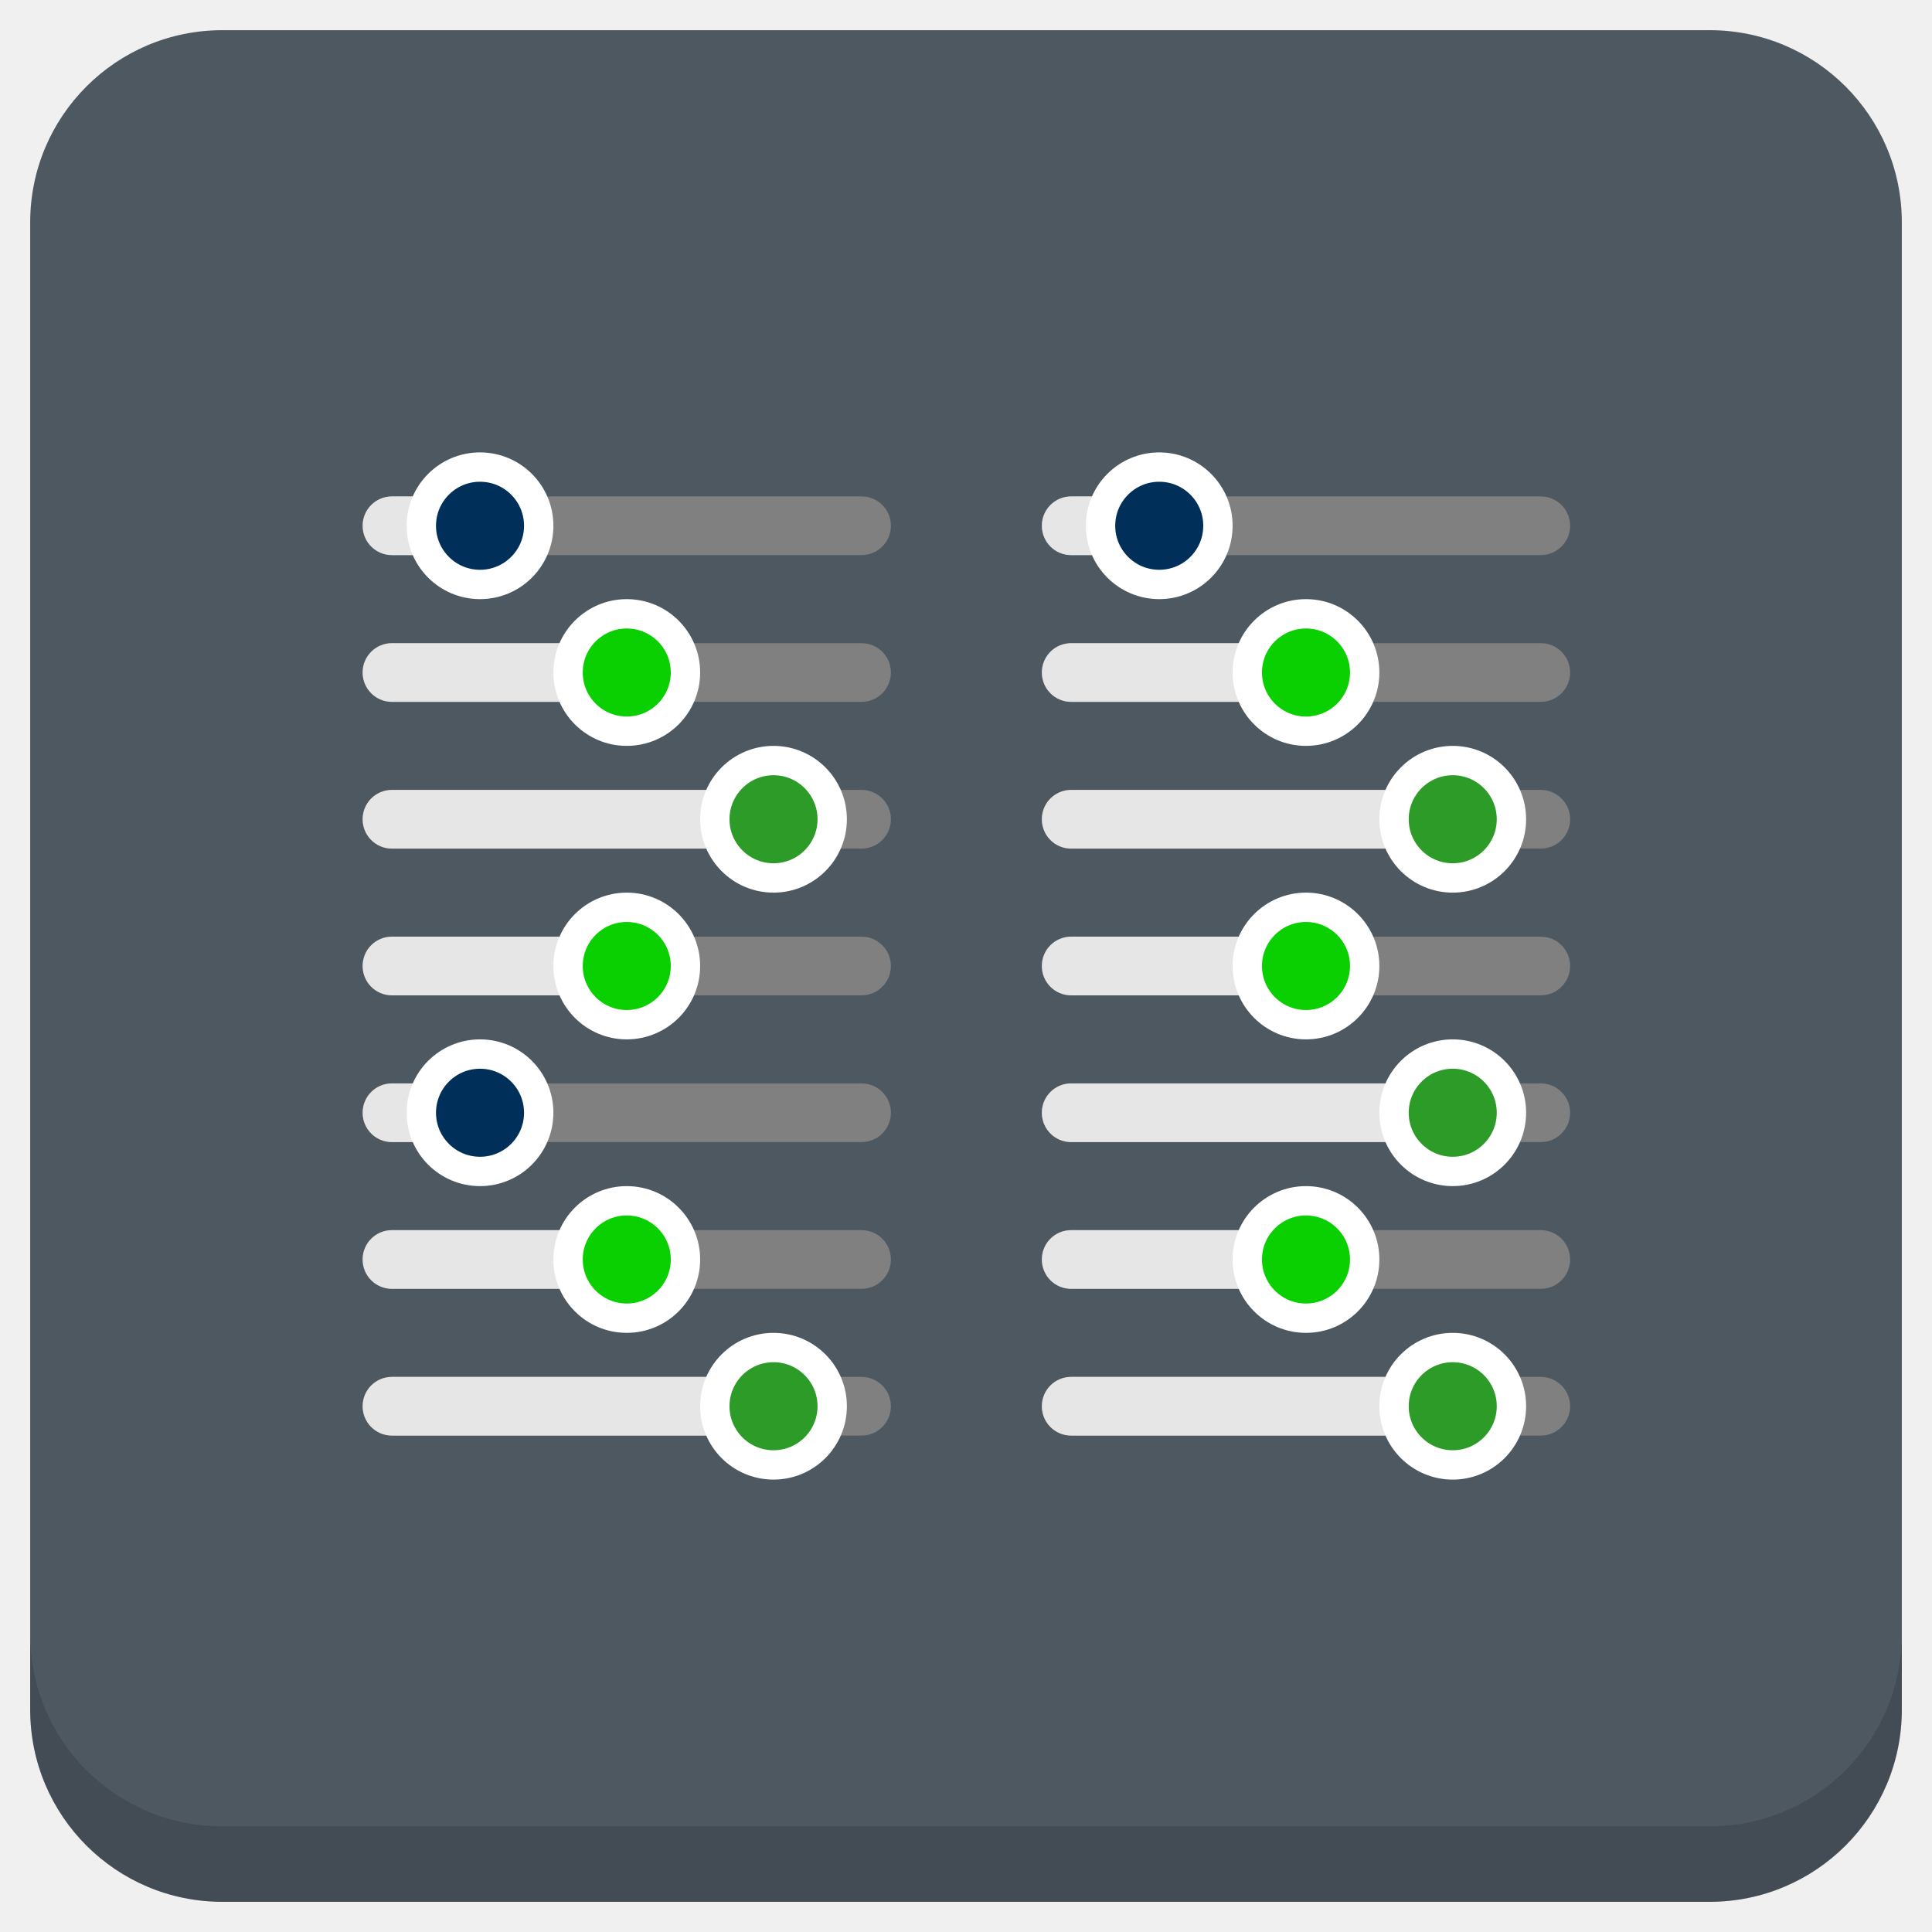
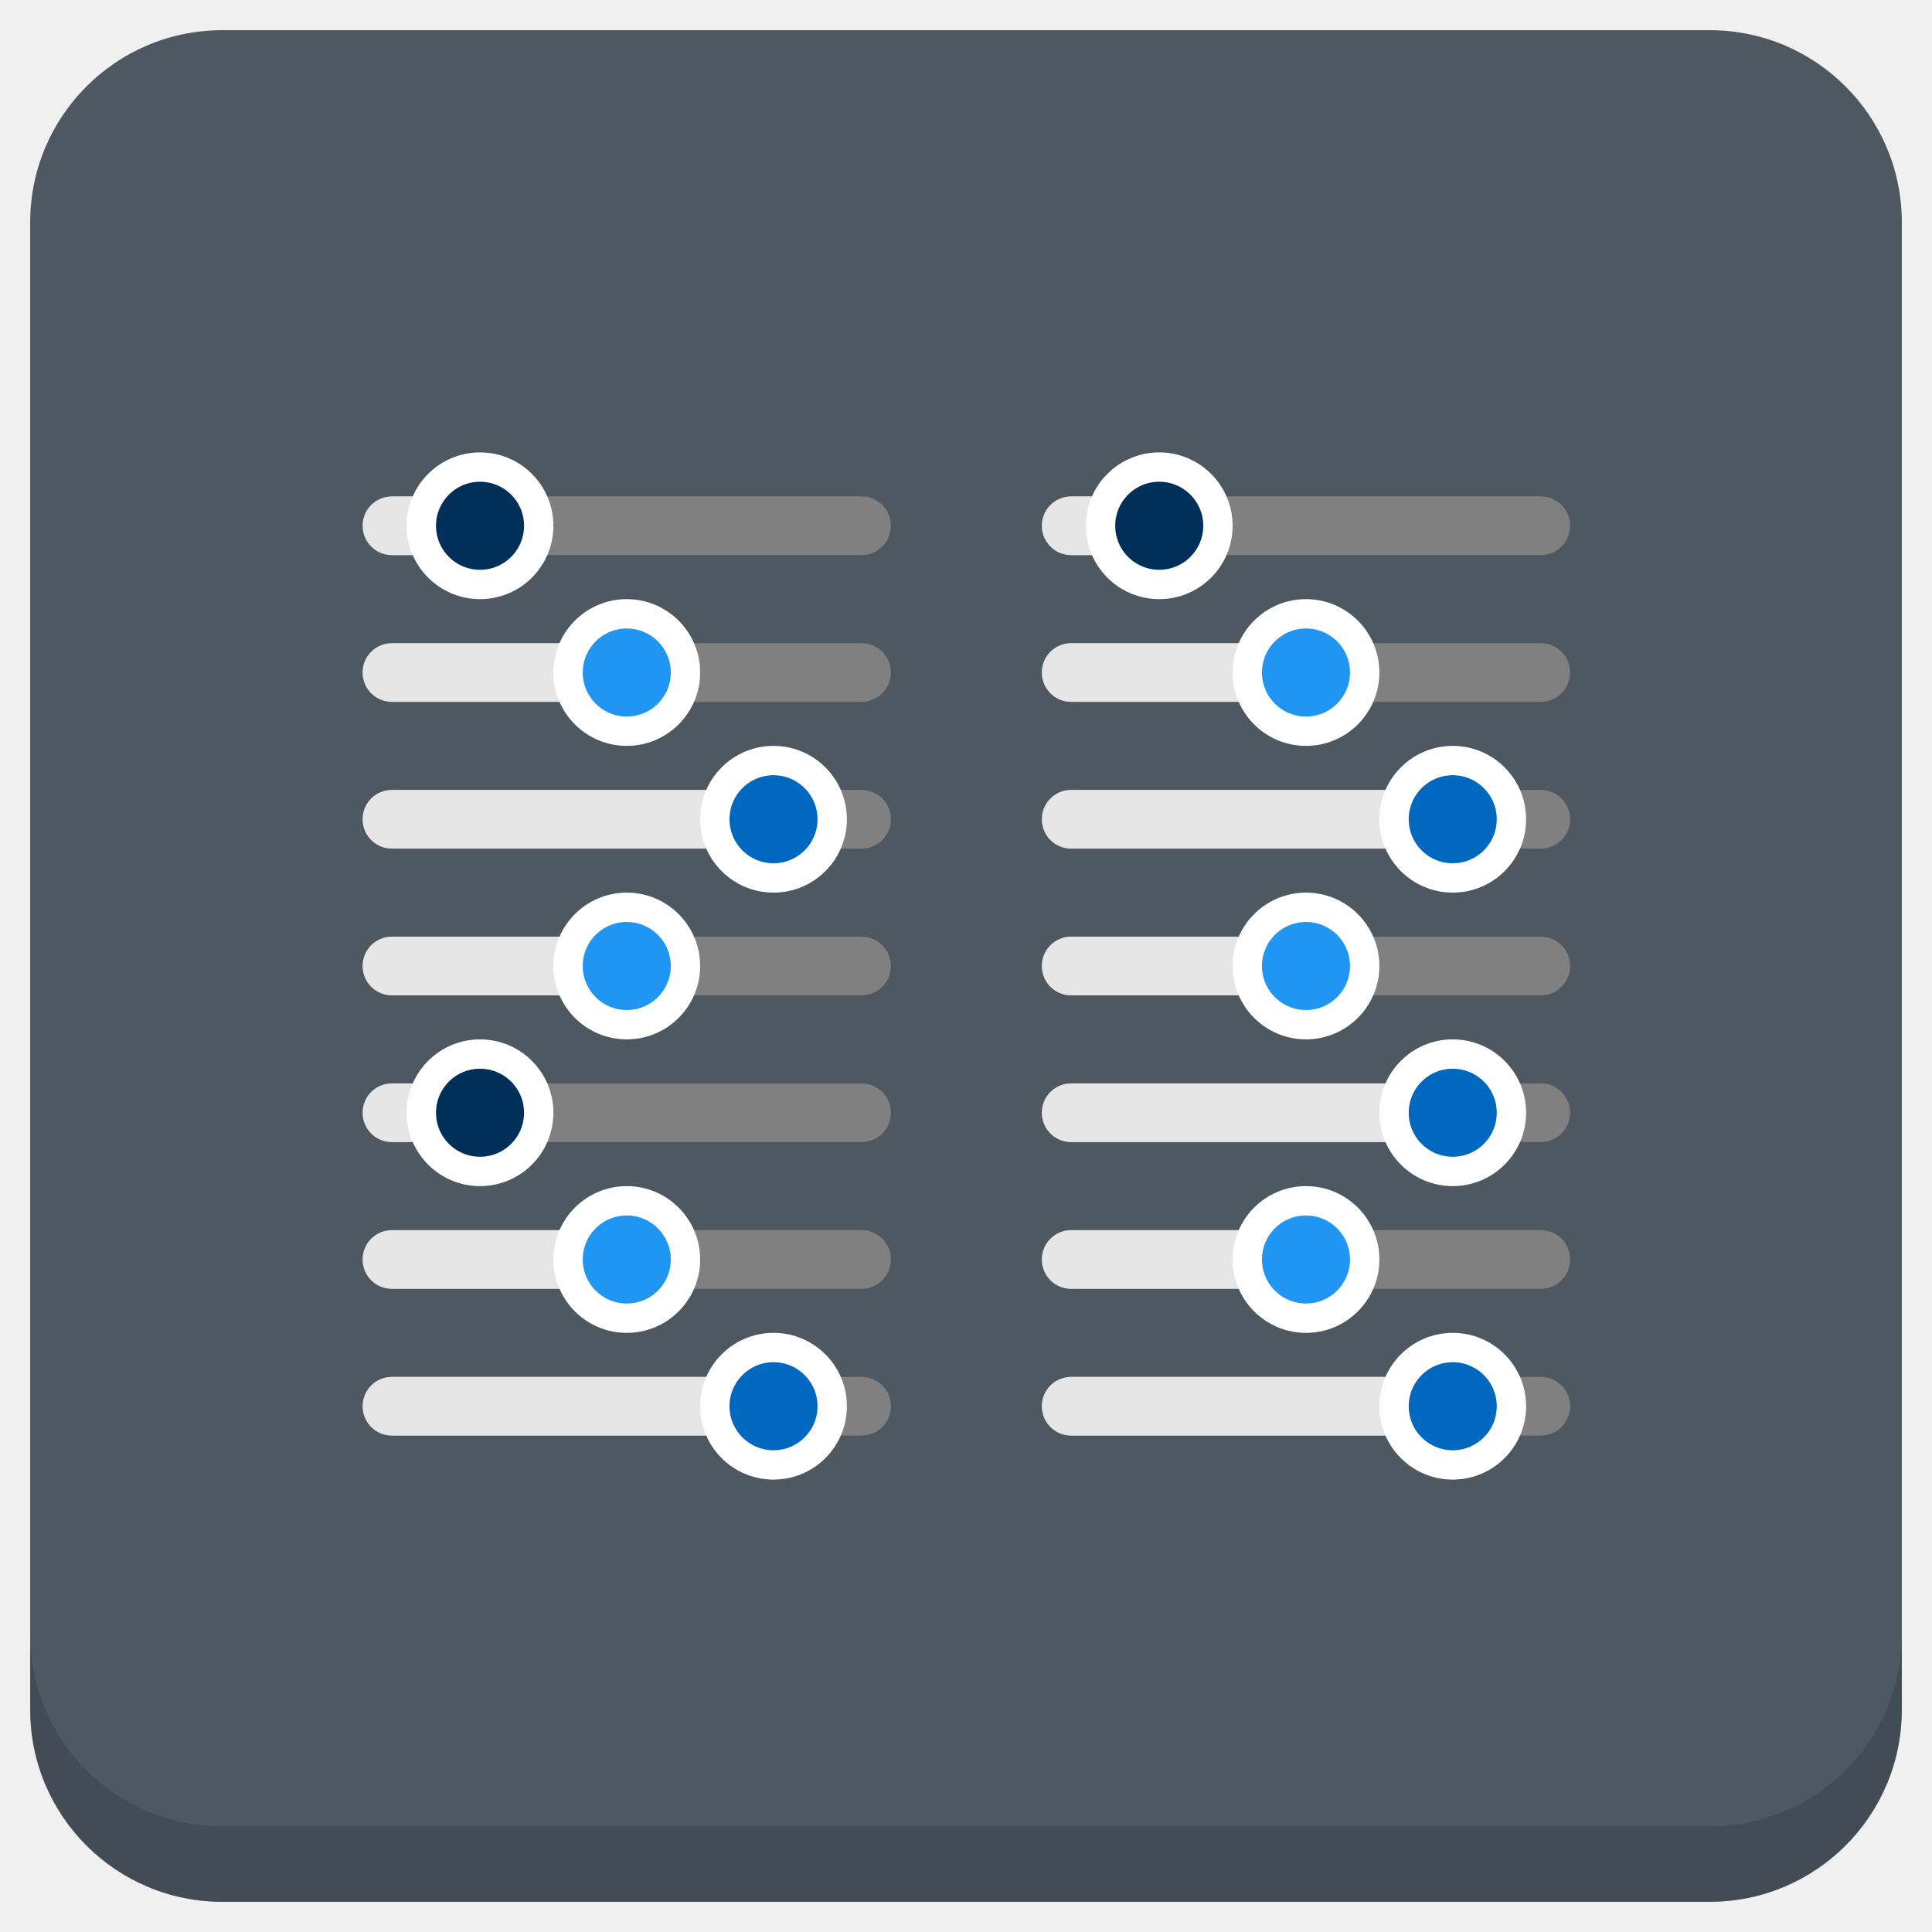
<svg xmlns="http://www.w3.org/2000/svg" xmlns:xlink="http://www.w3.org/1999/xlink" version="1.1" id="Layer_1" x="0px" y="0px" viewBox="0 0 256 256" enable-background="new 0 0 256 256" xml:space="preserve">
  <defs id="defs251">
    <clipPath id="b">
      <use width="100%" overflow="visible" xlink:href="#a" height="100%" id="use5" />
    </clipPath>
    <linearGradient x1="29.337" x2="81.837" y1="75.021" gradientUnits="userSpaceOnUse" y2="44.354" id="c">
      <stop id="stop10" offset="0" stop-opacity=".6" stop-color="#A52714" />
      <stop id="stop12" offset=".66" stop-opacity="0" stop-color="#A52714" />
    </linearGradient>
    <clipPath id="clipPath1232">
      <use width="100%" overflow="visible" xlink:href="#a" height="100%" id="use1230" />
    </clipPath>
    <clipPath id="clipPath1236">
      <use width="100%" overflow="visible" xlink:href="#a" height="100%" id="use1234" />
    </clipPath>
    <linearGradient x1="110.87" x2="52.538" y1="164.5" gradientUnits="userSpaceOnUse" y2="130.33" id="d">
      <stop id="stop23" offset="0" stop-opacity=".4" stop-color="#055524" />
      <stop id="stop25" offset=".33" stop-opacity="0" stop-color="#055524" />
    </linearGradient>
    <clipPath id="clipPath1244">
      <use width="100%" overflow="visible" xlink:href="#a" height="100%" id="use1242" />
    </clipPath>
    <clipPath id="clipPath1248">
      <use width="100%" overflow="visible" xlink:href="#a" height="100%" id="use1246" />
    </clipPath>
    <clipPath id="f">
      <use y="0" x="0" style="overflow:visible" id="use37" height="100%" xlink:href="#e" overflow="visible" width="100%" />
    </clipPath>
    <linearGradient x1="121.86" x2="136.55" y1="49.804" gradientUnits="userSpaceOnUse" y2="114.13" id="g">
      <stop id="stop42" offset="0" stop-opacity=".3" stop-color="#EA6100" />
      <stop id="stop44" offset=".66" stop-opacity="0" stop-color="#EA6100" />
    </linearGradient>
    <clipPath id="clipPath1258">
      <use width="100%" overflow="visible" xlink:href="#a" height="100%" id="use1256" />
    </clipPath>
    <clipPath id="clipPath1269">
      <use width="100%" overflow="visible" xlink:href="#a" height="100%" id="use1267" />
    </clipPath>
    <clipPath id="j">
      <use y="0" x="0" style="overflow:visible" id="use62" height="100%" xlink:href="#i" overflow="visible" width="100%" />
    </clipPath>
    <radialGradient id="l" gradientUnits="userSpaceOnUse" cy="55.948" cx="668.18" gradientTransform="translate(-576)" r="84.078">
      <stop stop-color="#3E2723" stop-opacity=".2" offset="0" id="stop73" />
      <stop stop-color="#3E2723" stop-opacity="0" offset="1" id="stop75" />
    </radialGradient>
    <clipPath id="clipPath1285">
      <use width="100%" overflow="visible" xlink:href="#a" height="100%" id="use1283" />
    </clipPath>
    <clipPath id="clipPath1289">
      <use width="100%" overflow="visible" xlink:href="#a" height="100%" id="use1287" />
    </clipPath>
    <clipPath id="n">
      <use y="0" x="0" style="overflow:visible" id="use83" height="100%" xlink:href="#m" overflow="visible" width="100%" />
    </clipPath>
    <radialGradient id="p" gradientUnits="userSpaceOnUse" cy="48.52" cx="597.88" gradientTransform="translate(-576)" r="78.044">
      <stop stop-color="#3E2723" stop-opacity=".2" offset="0" id="stop94" />
      <stop stop-color="#3E2723" stop-opacity="0" offset="1" id="stop96" />
    </radialGradient>
    <clipPath id="clipPath1305">
      <use width="100%" overflow="visible" xlink:href="#a" height="100%" id="use1303" />
    </clipPath>
    <radialGradient id="q" gradientUnits="userSpaceOnUse" cy="96.138" cx="671.84" gradientTransform="translate(-576)" r="87.87">
      <stop stop-color="#263238" stop-opacity=".2" offset="0" id="stop101" />
      <stop stop-color="#263238" stop-opacity="0" offset="1" id="stop103" />
    </radialGradient>
    <clipPath id="clipPath1312">
      <use width="100%" overflow="visible" xlink:href="#a" height="100%" id="use1310" />
    </clipPath>
    <clipPath id="clipPath1316">
      <use width="100%" overflow="visible" xlink:href="#a" height="100%" id="use1314" />
    </clipPath>
    <clipPath id="clipPath1320">
      <use width="100%" overflow="visible" xlink:href="#a" height="100%" id="use1318" />
    </clipPath>
    <clipPath id="clipPath1324">
      <use width="100%" overflow="visible" xlink:href="#a" height="100%" id="use1322" />
    </clipPath>
    <path d="m 8,184 h 83.77 l 38.88,-38.88 V 116 H 61.36 L 8,24.48 Z" id="e" />
    <path d="m 96,56 34.65,60 -38.88,68 H 184 V 56 Z" id="i" />
    <path d="M 21.97,8 V 48.34 L 61.36,116 96,56 h 88 V 8 Z" id="m" />
    <clipPath id="b-1">
      <use width="100%" overflow="visible" xlink:href="#a" height="100%" id="use5-7" />
    </clipPath>
    <clipPath id="clipPath1232-2">
      <use width="100%" overflow="visible" xlink:href="#a" height="100%" id="use1230-2" />
    </clipPath>
    <clipPath id="clipPath1236-6">
      <use width="100%" overflow="visible" xlink:href="#a" height="100%" id="use1234-1" />
    </clipPath>
    <clipPath id="clipPath1244-1">
      <use width="100%" overflow="visible" xlink:href="#a" height="100%" id="use1242-5" />
    </clipPath>
    <clipPath id="clipPath1248-9">
      <use width="100%" overflow="visible" xlink:href="#a" height="100%" id="use1246-4" />
    </clipPath>
    <clipPath id="f-9">
      <use y="0" x="0" style="overflow:visible" id="use37-0" height="100%" xlink:href="#e-8" overflow="visible" width="100%" />
    </clipPath>
    <clipPath id="clipPath1258-7">
      <use width="100%" overflow="visible" xlink:href="#a" height="100%" id="use1256-7" />
    </clipPath>
    <clipPath id="clipPath1269-1">
      <use width="100%" overflow="visible" xlink:href="#a" height="100%" id="use1267-1" />
    </clipPath>
    <clipPath id="j-5">
      <use y="0" x="0" style="overflow:visible" id="use62-9" height="100%" xlink:href="#i-5" overflow="visible" width="100%" />
    </clipPath>
    <radialGradient id="l-7" gradientUnits="userSpaceOnUse" cy="55.948" cx="668.18" gradientTransform="translate(-576)" r="84.078">
      <stop stop-color="#3E2723" stop-opacity=".2" offset="0" id="stop73-7" />
      <stop stop-color="#3E2723" stop-opacity="0" offset="1" id="stop75-6" />
    </radialGradient>
    <clipPath id="clipPath1285-7">
      <use width="100%" overflow="visible" xlink:href="#a" height="100%" id="use1283-3" />
    </clipPath>
    <clipPath id="clipPath1289-6">
      <use width="100%" overflow="visible" xlink:href="#a" height="100%" id="use1287-5" />
    </clipPath>
    <clipPath id="n-6">
      <use y="0" x="0" style="overflow:visible" id="use83-3" height="100%" xlink:href="#m-6" overflow="visible" width="100%" />
    </clipPath>
    <radialGradient id="p-9" gradientUnits="userSpaceOnUse" cy="48.52" cx="597.88" gradientTransform="translate(-576)" r="78.044">
      <stop stop-color="#3E2723" stop-opacity=".2" offset="0" id="stop94-4" />
      <stop stop-color="#3E2723" stop-opacity="0" offset="1" id="stop96-8" />
    </radialGradient>
    <clipPath id="clipPath1305-1">
      <use width="100%" overflow="visible" xlink:href="#a" height="100%" id="use1303-2" />
    </clipPath>
    <radialGradient id="q-9" gradientUnits="userSpaceOnUse" cy="96.138" cx="671.84" gradientTransform="translate(-576)" r="87.87">
      <stop stop-color="#263238" stop-opacity=".2" offset="0" id="stop101-3" />
      <stop stop-color="#263238" stop-opacity="0" offset="1" id="stop103-9" />
    </radialGradient>
    <clipPath id="clipPath1312-0">
      <use width="100%" overflow="visible" xlink:href="#a" height="100%" id="use1310-8" />
    </clipPath>
    <clipPath id="clipPath1316-8">
      <use width="100%" overflow="visible" xlink:href="#a" height="100%" id="use1314-5" />
    </clipPath>
    <clipPath id="clipPath1320-0">
      <use width="100%" overflow="visible" xlink:href="#a" height="100%" id="use1318-9" />
    </clipPath>
    <clipPath id="clipPath1324-6">
      <use width="100%" overflow="visible" xlink:href="#a" height="100%" id="use1322-3" />
    </clipPath>
    <path d="m 8,184 h 83.77 l 38.88,-38.88 V 116 H 61.36 L 8,24.48 Z" id="e-8" />
    <path d="m 96,56 34.65,60 -38.88,68 H 184 V 56 Z" id="i-5" />
    <path d="M 21.97,8 V 48.34 L 61.36,116 96,56 h 88 V 8 Z" id="m-6" />
    <radialGradient id="r" gradientUnits="userSpaceOnUse" cy="32.014" cx="34.286" gradientTransform="translate(-23.07961,-106.2699)" r="176.75">
      <stop stop-color="#fff" stop-opacity=".1" offset="0" id="stop130" />
      <stop stop-color="#fff" stop-opacity="0" offset="1" id="stop132" />
    </radialGradient>
    <clipPath id="b-0">
      <use y="0" x="0" style="overflow:visible" width="100%" overflow="visible" xlink:href="#a" height="100%" id="use5-5" />
    </clipPath>
    <clipPath id="clipPath963">
      <use y="0" x="0" style="overflow:visible" width="100%" overflow="visible" xlink:href="#a" height="100%" id="use961" />
    </clipPath>
    <clipPath id="clipPath967">
      <use y="0" x="0" style="overflow:visible" width="100%" overflow="visible" xlink:href="#a" height="100%" id="use965" />
    </clipPath>
    <radialGradient id="q-94" gradientUnits="userSpaceOnUse" cy="96.138" cx="671.84" gradientTransform="translate(-576)" r="87.87">
      <stop stop-color="#263238" stop-opacity=".2" offset="0" id="stop101-6" />
      <stop stop-color="#263238" stop-opacity="0" offset="1" id="stop103-92" />
    </radialGradient>
    <clipPath id="clipPath974">
      <use y="0" x="0" style="overflow:visible" width="100%" overflow="visible" xlink:href="#a" height="100%" id="use972" />
    </clipPath>
    <radialGradient id="p-2" gradientUnits="userSpaceOnUse" cy="48.52" cx="597.88" gradientTransform="translate(-576)" r="78.044">
      <stop stop-color="#3E2723" stop-opacity=".2" offset="0" id="stop94-47" />
      <stop stop-color="#3E2723" stop-opacity="0" offset="1" id="stop96-7" />
    </radialGradient>
    <clipPath id="clipPath981">
      <use y="0" x="0" style="overflow:visible" width="100%" overflow="visible" xlink:href="#a" height="100%" id="use979" />
    </clipPath>
    <clipPath id="clipPath985">
      <use y="0" x="0" style="overflow:visible" width="100%" overflow="visible" xlink:href="#a" height="100%" id="use983" />
    </clipPath>
    <clipPath id="n-5">
      <use width="100%" overflow="visible" xlink:href="#m-0" height="100%" id="use83-4" style="overflow:visible" x="0" y="0" />
    </clipPath>
    <radialGradient id="l-2" gradientUnits="userSpaceOnUse" cy="55.948" cx="668.18" gradientTransform="translate(-576)" r="84.078">
      <stop stop-color="#3E2723" stop-opacity=".2" offset="0" id="stop73-8" />
      <stop stop-color="#3E2723" stop-opacity="0" offset="1" id="stop75-9" />
    </radialGradient>
    <clipPath id="clipPath997">
      <use y="0" x="0" style="overflow:visible" width="100%" overflow="visible" xlink:href="#a" height="100%" id="use995" />
    </clipPath>
    <clipPath id="clipPath1001">
      <use y="0" x="0" style="overflow:visible" width="100%" overflow="visible" xlink:href="#a" height="100%" id="use999" />
    </clipPath>
    <clipPath id="j-3">
      <use width="100%" overflow="visible" xlink:href="#i-1" height="100%" id="use62-6" style="overflow:visible" x="0" y="0" />
    </clipPath>
    <clipPath id="clipPath1010">
      <use y="0" x="0" style="overflow:visible" width="100%" overflow="visible" xlink:href="#a" height="100%" id="use1008" />
    </clipPath>
    <clipPath id="clipPath1017">
      <use y="0" x="0" style="overflow:visible" width="100%" overflow="visible" xlink:href="#a" height="100%" id="use1015" />
    </clipPath>
    <clipPath id="f-0">
      <use width="100%" overflow="visible" xlink:href="#e-1" height="100%" id="use37-5" style="overflow:visible" x="0" y="0" />
    </clipPath>
    <clipPath id="clipPath1029">
      <use y="0" x="0" style="overflow:visible" width="100%" overflow="visible" xlink:href="#a" height="100%" id="use1027" />
    </clipPath>
    <clipPath id="clipPath1033">
      <use y="0" x="0" style="overflow:visible" width="100%" overflow="visible" xlink:href="#a" height="100%" id="use1031" />
    </clipPath>
    <clipPath id="clipPath1043">
      <use y="0" x="0" style="overflow:visible" width="100%" overflow="visible" xlink:href="#a" height="100%" id="use1041" />
    </clipPath>
    <clipPath id="clipPath1047">
      <use y="0" x="0" style="overflow:visible" width="100%" overflow="visible" xlink:href="#a" height="100%" id="use1045" />
    </clipPath>
    <path id="e-1" d="m 8,184 h 83.77 l 38.88,-38.88 V 116 H 61.36 L 8,24.48 Z" />
    <path id="i-1" d="m 96,56 34.65,60 -38.88,68 H 184 V 56 Z" />
    <path id="m-0" d="M 21.97,8 V 48.34 L 61.36,116 96,56 h 88 V 8 Z" />
    <circle r="88" cx="96" cy="96" id="a" />
    <path d="m8 184h83.77l38.88-38.88v-29.12h-69.29l-53.36-91.52z" id="e-6" />
    <path d="m96 56l34.65 60-38.88 68h92.23v-128z" id="i-2" />
    <path d="m21.97 8v40.34l39.39 67.66 34.64-60h88v-48z" id="m-8" />
    <defs id="defs1820">
      <path d="M 21.97,8 V 48.34 L 61.36,116 96,56 h 88 V 8 Z" id="path1928" />
    </defs>
    <clipPath id="n-7">
      <use id="use1822" height="100%" xlink:href="#m-8" overflow="visible" width="100%" style="overflow:visible" x="0" y="0" />
    </clipPath>
    <defs id="defs1799">
      <path d="m 96,56 34.65,60 -38.88,68 H 184 V 56 Z" id="path1918" />
    </defs>
    <clipPath id="j-6">
      <use id="use1801" height="100%" xlink:href="#i-2" overflow="visible" width="100%" style="overflow:visible" x="0" y="0" />
    </clipPath>
    <defs id="defs1774">
      <path d="m 8,184 h 83.77 l 38.88,-38.88 V 116 H 61.36 L 8,24.48 Z" id="path1902" />
    </defs>
    <clipPath id="f-06">
      <use id="use1776" height="100%" xlink:href="#e-6" overflow="visible" width="100%" style="overflow:visible" x="0" y="0" />
    </clipPath>
    <linearGradient x1="110.87" x2="52.538" y1="164.5" gradientUnits="userSpaceOnUse" y2="130.33" id="linearGradient1897">
      <stop id="stop1762" offset="0" stop-opacity=".4" stop-color="#055524" />
      <stop id="stop1764" offset=".33" stop-opacity="0" stop-color="#055524" />
    </linearGradient>
    <linearGradient x1="29.337" x2="81.837" y1="75.021" gradientUnits="userSpaceOnUse" y2="44.354" id="linearGradient1889">
      <stop id="stop1749" offset="0" stop-opacity=".6" stop-color="#A52714" />
      <stop id="stop1751" offset=".66" stop-opacity="0" stop-color="#A52714" />
    </linearGradient>
    <linearGradient id="linearGradient1910" y2="114.13" gradientUnits="userSpaceOnUse" y1="49.804" x2="136.55" x1="121.86">
      <stop stop-color="#EA6100" stop-opacity=".3" offset="0" id="stop1781" />
      <stop stop-color="#EA6100" stop-opacity="0" offset=".66" id="stop1783" />
    </linearGradient>
    <clipPath id="b-3">
      <use y="0" x="0" style="overflow:visible" width="100%" overflow="visible" xlink:href="#a" height="100%" id="use5-1" />
    </clipPath>
    <clipPath id="clipPath1024">
      <use y="0" x="0" style="overflow:visible" width="100%" overflow="visible" xlink:href="#a" height="100%" id="use1022" />
    </clipPath>
    <clipPath id="clipPath1028">
      <use y="0" x="0" style="overflow:visible" width="100%" overflow="visible" xlink:href="#a" height="100%" id="use1026" />
    </clipPath>
    <clipPath id="clipPath1035">
      <use y="0" x="0" style="overflow:visible" width="100%" overflow="visible" xlink:href="#a" height="100%" id="use1033" />
    </clipPath>
    <clipPath id="clipPath1039">
      <use y="0" x="0" style="overflow:visible" width="100%" overflow="visible" xlink:href="#a" height="100%" id="use1037" />
    </clipPath>
    <clipPath id="f-6">
      <use y="0" x="0" style="overflow:visible" id="use37-8" height="100%" xlink:href="#e-61" overflow="visible" width="100%" />
    </clipPath>
    <clipPath id="clipPath1048">
      <use y="0" x="0" style="overflow:visible" width="100%" overflow="visible" xlink:href="#a" height="100%" id="use1046" />
    </clipPath>
    <clipPath id="clipPath1058">
      <use y="0" x="0" style="overflow:visible" width="100%" overflow="visible" xlink:href="#a" height="100%" id="use1056" />
    </clipPath>
    <clipPath id="j-66">
      <use y="0" x="0" style="overflow:visible" id="use62-4" height="100%" xlink:href="#i-59" overflow="visible" width="100%" />
    </clipPath>
    <radialGradient id="l-9" gradientUnits="userSpaceOnUse" cy="55.948" cx="668.18" gradientTransform="translate(-576)" r="84.078">
      <stop stop-color="#3E2723" stop-opacity=".2" offset="0" id="stop73-5" />
      <stop stop-color="#3E2723" stop-opacity="0" offset="1" id="stop75-0" />
    </radialGradient>
    <clipPath id="clipPath1073">
      <use y="0" x="0" style="overflow:visible" width="100%" overflow="visible" xlink:href="#a" height="100%" id="use1071" />
    </clipPath>
    <clipPath id="clipPath1077">
      <use y="0" x="0" style="overflow:visible" width="100%" overflow="visible" xlink:href="#a" height="100%" id="use1075" />
    </clipPath>
    <clipPath id="n-4">
      <use y="0" x="0" style="overflow:visible" id="use83-8" height="100%" xlink:href="#m-4" overflow="visible" width="100%" />
    </clipPath>
    <radialGradient id="p-7" gradientUnits="userSpaceOnUse" cy="48.52" cx="597.88" gradientTransform="translate(-576)" r="78.044">
      <stop stop-color="#3E2723" stop-opacity=".2" offset="0" id="stop94-1" />
      <stop stop-color="#3E2723" stop-opacity="0" offset="1" id="stop96-72" />
    </radialGradient>
    <clipPath id="clipPath1092">
      <use y="0" x="0" style="overflow:visible" width="100%" overflow="visible" xlink:href="#a" height="100%" id="use1090" />
    </clipPath>
    <radialGradient id="q-7" gradientUnits="userSpaceOnUse" cy="96.138" cx="671.84" gradientTransform="translate(-576)" r="87.87">
      <stop stop-color="#263238" stop-opacity=".2" offset="0" id="stop101-2" />
      <stop stop-color="#263238" stop-opacity="0" offset="1" id="stop103-2" />
    </radialGradient>
    <clipPath id="clipPath1099">
      <use y="0" x="0" style="overflow:visible" width="100%" overflow="visible" xlink:href="#a" height="100%" id="use1097" />
    </clipPath>
    <clipPath id="clipPath1103">
      <use y="0" x="0" style="overflow:visible" width="100%" overflow="visible" xlink:href="#a" height="100%" id="use1101" />
    </clipPath>
    <clipPath id="clipPath1107">
      <use y="0" x="0" style="overflow:visible" width="100%" overflow="visible" xlink:href="#a" height="100%" id="use1105" />
    </clipPath>
    <clipPath id="clipPath1111">
      <use y="0" x="0" style="overflow:visible" width="100%" overflow="visible" xlink:href="#a" height="100%" id="use1109" />
    </clipPath>
    <radialGradient id="r-6" gradientUnits="userSpaceOnUse" cy="32.014" cx="34.286" gradientTransform="translate(-7,-7)" r="176.75">
      <stop stop-color="#fff" stop-opacity=".1" offset="0" id="stop130-1" />
      <stop stop-color="#fff" stop-opacity="0" offset="1" id="stop132-0" />
    </radialGradient>
    <path d="m 8,184 h 83.77 l 38.88,-38.88 V 116 H 61.36 L 8,24.48 Z" id="e-61" />
    <path d="m 96,56 34.65,60 -38.88,68 H 184 V 56 Z" id="i-59" />
    <path d="M 21.97,8 V 48.34 L 61.36,116 96,56 h 88 V 8 Z" id="m-4" />
    <clipPath id="b-9">
      <use y="0" x="0" style="overflow:visible" width="100%" overflow="visible" xlink:href="#a" height="100%" id="use5-0" />
    </clipPath>
    <clipPath id="clipPath1024-7">
      <use y="0" x="0" style="overflow:visible" width="100%" overflow="visible" xlink:href="#a" height="100%" id="use1022-7" />
    </clipPath>
    <clipPath id="clipPath1028-1">
      <use y="0" x="0" style="overflow:visible" width="100%" overflow="visible" xlink:href="#a" height="100%" id="use1026-1" />
    </clipPath>
    <clipPath id="clipPath1035-7">
      <use y="0" x="0" style="overflow:visible" width="100%" overflow="visible" xlink:href="#a" height="100%" id="use1033-7" />
    </clipPath>
    <clipPath id="clipPath1039-6">
      <use y="0" x="0" style="overflow:visible" width="100%" overflow="visible" xlink:href="#a" height="100%" id="use1037-7" />
    </clipPath>
    <clipPath id="f-3">
      <use y="0" x="0" style="overflow:visible" id="use37-6" height="100%" xlink:href="#e-9" overflow="visible" width="100%" />
    </clipPath>
    <clipPath id="clipPath1048-3">
      <use y="0" x="0" style="overflow:visible" width="100%" overflow="visible" xlink:href="#a" height="100%" id="use1046-9" />
    </clipPath>
    <clipPath id="clipPath1058-4">
      <use y="0" x="0" style="overflow:visible" width="100%" overflow="visible" xlink:href="#a" height="100%" id="use1056-8" />
    </clipPath>
    <clipPath id="j-1">
      <use y="0" x="0" style="overflow:visible" id="use62-2" height="100%" xlink:href="#i-6" overflow="visible" width="100%" />
    </clipPath>
    <radialGradient id="l-93" gradientUnits="userSpaceOnUse" cy="55.948" cx="668.18" gradientTransform="translate(-576)" r="84.078">
      <stop stop-color="#3E2723" stop-opacity=".2" offset="0" id="stop73-9" />
      <stop stop-color="#3E2723" stop-opacity="0" offset="1" id="stop75-08" />
    </radialGradient>
    <clipPath id="clipPath1073-8">
      <use y="0" x="0" style="overflow:visible" width="100%" overflow="visible" xlink:href="#a" height="100%" id="use1071-5" />
    </clipPath>
    <clipPath id="clipPath1077-0">
      <use y="0" x="0" style="overflow:visible" width="100%" overflow="visible" xlink:href="#a" height="100%" id="use1075-9" />
    </clipPath>
    <clipPath id="n-63">
      <use y="0" x="0" style="overflow:visible" id="use83-85" height="100%" xlink:href="#m-2" overflow="visible" width="100%" />
    </clipPath>
    <radialGradient id="p-6" gradientUnits="userSpaceOnUse" cy="48.52" cx="597.88" gradientTransform="translate(-576)" r="78.044">
      <stop stop-color="#3E2723" stop-opacity=".2" offset="0" id="stop94-11" />
      <stop stop-color="#3E2723" stop-opacity="0" offset="1" id="stop96-5" />
    </radialGradient>
    <clipPath id="clipPath1092-9">
      <use y="0" x="0" style="overflow:visible" width="100%" overflow="visible" xlink:href="#a" height="100%" id="use1090-8" />
    </clipPath>
    <radialGradient id="q-4" gradientUnits="userSpaceOnUse" cy="96.138" cx="671.84" gradientTransform="translate(-576)" r="87.87">
      <stop stop-color="#263238" stop-opacity=".2" offset="0" id="stop101-8" />
      <stop stop-color="#263238" stop-opacity="0" offset="1" id="stop103-1" />
    </radialGradient>
    <clipPath id="clipPath1099-0">
      <use y="0" x="0" style="overflow:visible" width="100%" overflow="visible" xlink:href="#a" height="100%" id="use1097-3" />
    </clipPath>
    <clipPath id="clipPath1103-0">
      <use y="0" x="0" style="overflow:visible" width="100%" overflow="visible" xlink:href="#a" height="100%" id="use1101-4" />
    </clipPath>
    <clipPath id="clipPath1107-4">
      <use y="0" x="0" style="overflow:visible" width="100%" overflow="visible" xlink:href="#a" height="100%" id="use1105-4" />
    </clipPath>
    <clipPath id="clipPath1111-4">
      <use y="0" x="0" style="overflow:visible" width="100%" overflow="visible" xlink:href="#a" height="100%" id="use1109-7" />
    </clipPath>
    <radialGradient id="r-63" gradientUnits="userSpaceOnUse" cy="32.014" cx="34.286" gradientTransform="translate(-7,-7)" r="176.75">
      <stop stop-color="#fff" stop-opacity=".1" offset="0" id="stop130-17" />
      <stop stop-color="#fff" stop-opacity="0" offset="1" id="stop132-5" />
    </radialGradient>
    <path d="m 8,184 h 83.77 l 38.88,-38.88 V 116 H 61.36 L 8,24.48 Z" id="e-9" />
    <path d="m 96,56 34.65,60 -38.88,68 H 184 V 56 Z" id="i-6" />
    <path d="M 21.97,8 V 48.34 L 61.36,116 96,56 h 88 V 8 Z" id="m-2" />
  </defs>
  <g id="layer3" style="display:inline">
    <rect style="display:inline;fill:#4d5861;fill-opacity:1;stroke-width:1.418" id="rect1101" width="248" height="248" x="4" y="4" ry="25.456" />
  </g>
  <g id="layer2" style="display:inline">
    <path style="display:inline;opacity:0.5;fill:#17171d;fill-opacity:0.392;stroke-width:1.418" d="m 4,216.545 v 10 C 4,240.647 15.353,252 29.455,252 h 197.09 c 14.103,0 25.455,-11.353 25.455,-25.455 v -10 C 252,230.647 240.647,242 226.545,242 H 29.455 C 15.353,242 4,230.647 4,216.545 Z" id="rect1101-3" />
  </g>
  <g id="layer4" style="display:none">
    <ellipse style="fill:#4d5861;fill-opacity:1;stroke:none;stroke-width:2.741;stroke-miterlimit:4;stroke-dasharray:none;stroke-opacity:1" id="path1090" cx="128.05" cy="128" rx="124.05" ry="124" />
  </g>
  <g id="layer6" style="display:none">
    <g id="g2548" style="display:inline" transform="translate(-2.960187,1.58543)">
      <path d="m 256.36,128.415 c 0,-33.9 -13.5,-64.5 -35.4,-86.9 -0.4,-0.3 -0.7,-0.7 -1.1,-1 21.3,22.3 34.5,52.6 34.5,86 0,68.5 -55.2,124 -123.4,124 -32.9,0 -62.9,-13 -85,-34.1 0.3,0.3 0.6,0.6 0.9,0.9 22.2,21.7 52.6,35.1 86,35.1 68.2,0 123.5,-55.5 123.5,-124 z" id="path238" style="display:inline;opacity:0.1" />
      <path d="m 219.86,40.415 c -0.7,-0.6 -1.4,-1.3 -2,-1.9 -0.7,-0.6 -1.4,-1.2 -2.1,-1.9 19.1,21.8 30.7,50.5 30.7,81.8 0,68.5 -55.2,124 -123.4,124 -30.9,0 -59.2,-11.4 -80.9,-30.3 0.6,0.7 1.2,1.4 1.9,2.1 0.6,0.7 1.3,1.4 1.9,2 22.1,21.1 52.1,34.1 85,34.1 68.2,0 123.4,-55.5 123.4,-124 0,-33.3 -13.1,-63.6 -34.5,-85.9 z" id="path240" style="display:inline;opacity:0.2" />
      <path d="m 220.96,41.515 c 21.9,22.4 35.4,53.1 35.4,86.9 0,68.5 -55.2,124 -123.4,124 -33.5,0 -63.8,-13.4 -86,-35.1 22.4,22.9 53.6,37.1 88,37.1 68.2,0 123.4,-55.5 123.4,-124 -0.1,-34.9 -14.4,-66.4 -37.4,-88.9 z" id="path236" style="display:inline;opacity:0.05" />
    </g>
  </g>
  <g id="layer1">
    <g id="g1479" transform="translate(326.0399,29.00303)">
      <g transform="matrix(0.3888889,0,0,0.3888889,-292.7677,88.10809)" id="g1399">
        <rect style="fill:#808080;fill-opacity:1;stroke:none;stroke-width:2.401;stroke-miterlimit:4;stroke-dasharray:none;stroke-opacity:1" id="rect1091-3-2" width="180" height="20" x="38" y="118" ry="10" />
        <rect style="fill:#808080;fill-opacity:1;stroke:none;stroke-width:2.401;stroke-miterlimit:4;stroke-dasharray:none;stroke-opacity:1" id="rect1091-3-2-1-2" width="180" height="20" x="38" y="68" ry="10" />
        <rect style="fill:#808080;fill-opacity:1;stroke:none;stroke-width:2.401;stroke-miterlimit:4;stroke-dasharray:none;stroke-opacity:1" id="rect1091-3-2-1-7" width="180" height="20" x="38" y="168" ry="10" />
        <path style="fill:#e6e6e6;fill-opacity:1;stroke:none;stroke-width:2.401;stroke-miterlimit:4;stroke-dasharray:none;stroke-opacity:1" d="m 48,68 c -5.54,0 -10,4.46 -10,10 0,5.54 4.46,10 10,10 H 89 V 68 Z" id="rect1091-6-3-5" />
        <path style="fill:#e6e6e6;fill-opacity:1;stroke:none;stroke-width:2.401;stroke-miterlimit:4;stroke-dasharray:none;stroke-opacity:1" d="m 48,118 c -5.54,0 -10,4.46 -10,10 0,5.54 4.46,10 10,10 h 91 v -20 z" id="rect1091-6-3-5-0" />
-         <circle style="fill:#0ACF00;fill-opacity:1;stroke:#ffffff;stroke-width:10;stroke-miterlimit:4;stroke-dasharray:none;stroke-opacity:1" id="path1114-7" cx="128" cy="128" r="20" />
+         <circle style="fill:#2195f2;fill-opacity:1;stroke:#ffffff;stroke-width:10;stroke-miterlimit:4;stroke-dasharray:none;stroke-opacity:1" id="path1114-7" cx="128" cy="128" r="20" />
        <circle style="fill:#003059;fill-opacity:1;stroke:#ffffff;stroke-width:10;stroke-miterlimit:4;stroke-dasharray:none;stroke-opacity:1" id="path1114" cx="78" cy="78" r="20" />
        <path style="fill:#e6e6e6;fill-opacity:1;stroke:none;stroke-width:2.401;stroke-miterlimit:4;stroke-dasharray:none;stroke-opacity:1" d="m 48,168 c -5.54,0 -10,4.46 -10,10 0,5.54 4.46,10 10,10 h 141 v -20 z" id="rect1091-6-3-5-0-6" />
-         <circle style="fill:#2D9B27;fill-opacity:1;stroke:#ffffff;stroke-width:10;stroke-miterlimit:4;stroke-dasharray:none;stroke-opacity:1" id="path1114-5" cx="178" cy="178" r="20" />
+         <circle style="fill:#0068bf;fill-opacity:1;stroke:#ffffff;stroke-width:10;stroke-miterlimit:4;stroke-dasharray:none;stroke-opacity:1" id="path1114-5" cx="178" cy="178" r="20" />
      </g>
      <g transform="matrix(0.3888889,0,0,0.3888889,-292.7677,10.33031)" id="g1399-5">
        <rect style="fill:#808080;fill-opacity:1;stroke:none;stroke-width:2.401;stroke-miterlimit:4;stroke-dasharray:none;stroke-opacity:1" id="rect1091-3-2-3" width="180" height="20" x="38" y="118" ry="10" />
        <rect style="fill:#808080;fill-opacity:1;stroke:none;stroke-width:2.401;stroke-miterlimit:4;stroke-dasharray:none;stroke-opacity:1" id="rect1091-3-2-1-2-8" width="180" height="20" x="38" y="68" ry="10" />
        <rect style="fill:#808080;fill-opacity:1;stroke:none;stroke-width:2.401;stroke-miterlimit:4;stroke-dasharray:none;stroke-opacity:1" id="rect1091-3-2-1-7-8" width="180" height="20" x="38" y="168" ry="10" />
        <path style="fill:#e6e6e6;fill-opacity:1;stroke:none;stroke-width:2.401;stroke-miterlimit:4;stroke-dasharray:none;stroke-opacity:1" d="m 48,68 c -5.54,0 -10,4.46 -10,10 0,5.54 4.46,10 10,10 H 89 V 68 Z" id="rect1091-6-3-5-3" />
        <path style="fill:#e6e6e6;fill-opacity:1;stroke:none;stroke-width:2.401;stroke-miterlimit:4;stroke-dasharray:none;stroke-opacity:1" d="m 48,118 c -5.54,0 -10,4.46 -10,10 0,5.54 4.46,10 10,10 h 91 v -20 z" id="rect1091-6-3-5-0-18" />
-         <circle style="fill:#0ACF00;fill-opacity:1;stroke:#ffffff;stroke-width:10;stroke-miterlimit:4;stroke-dasharray:none;stroke-opacity:1" id="path1114-7-9" cx="128" cy="128" r="20" />
+         <circle style="fill:#2195f2;fill-opacity:1;stroke:#ffffff;stroke-width:10;stroke-miterlimit:4;stroke-dasharray:none;stroke-opacity:1" id="path1114-7-9" cx="128" cy="128" r="20" />
        <circle style="fill:#003059;fill-opacity:1;stroke:#ffffff;stroke-width:10;stroke-miterlimit:4;stroke-dasharray:none;stroke-opacity:1" id="path1114-6" cx="78" cy="78" r="20" />
        <path style="fill:#e6e6e6;fill-opacity:1;stroke:none;stroke-width:2.401;stroke-miterlimit:4;stroke-dasharray:none;stroke-opacity:1" d="m 48,168 c -5.54,0 -10,4.46 -10,10 0,5.54 4.46,10 10,10 h 141 v -20 z" id="rect1091-6-3-5-0-6-4" />
-         <circle style="fill:#2D9B27;fill-opacity:1;stroke:#ffffff;stroke-width:10;stroke-miterlimit:4;stroke-dasharray:none;stroke-opacity:1" id="path1114-5-3" cx="178" cy="178" r="20" />
+         <circle style="fill:#0068bf;fill-opacity:1;stroke:#ffffff;stroke-width:10;stroke-miterlimit:4;stroke-dasharray:none;stroke-opacity:1" id="path1114-5-3" cx="178" cy="178" r="20" />
      </g>
      <g transform="matrix(0.3888889,0,0,0.3888889,-202.7677,10.33031)" id="g1399-3">
        <rect style="fill:#808080;fill-opacity:1;stroke:none;stroke-width:2.401;stroke-miterlimit:4;stroke-dasharray:none;stroke-opacity:1" id="rect1091-3-2-38" width="180" height="20" x="38" y="118" ry="10" />
        <rect style="fill:#808080;fill-opacity:1;stroke:none;stroke-width:2.401;stroke-miterlimit:4;stroke-dasharray:none;stroke-opacity:1" id="rect1091-3-2-1-2-60" width="180" height="20" x="38" y="68" ry="10" />
        <rect style="fill:#808080;fill-opacity:1;stroke:none;stroke-width:2.401;stroke-miterlimit:4;stroke-dasharray:none;stroke-opacity:1" id="rect1091-3-2-1-7-4" width="180" height="20" x="38" y="168" ry="10" />
        <path style="fill:#e6e6e6;fill-opacity:1;stroke:none;stroke-width:2.401;stroke-miterlimit:4;stroke-dasharray:none;stroke-opacity:1" d="m 48,68 c -5.54,0 -10,4.46 -10,10 0,5.54 4.46,10 10,10 H 89 V 68 Z" id="rect1091-6-3-5-8" />
        <path style="fill:#e6e6e6;fill-opacity:1;stroke:none;stroke-width:2.401;stroke-miterlimit:4;stroke-dasharray:none;stroke-opacity:1" d="m 48,118 c -5.54,0 -10,4.46 -10,10 0,5.54 4.46,10 10,10 h 91 v -20 z" id="rect1091-6-3-5-0-8" />
-         <circle style="fill:#0ACF00;fill-opacity:1;stroke:#ffffff;stroke-width:10;stroke-miterlimit:4;stroke-dasharray:none;stroke-opacity:1" id="path1114-7-89" cx="128" cy="128" r="20" />
+         <circle style="fill:#2195f2;fill-opacity:1;stroke:#ffffff;stroke-width:10;stroke-miterlimit:4;stroke-dasharray:none;stroke-opacity:1" id="path1114-7-89" cx="128" cy="128" r="20" />
        <circle style="fill:#003059;fill-opacity:1;stroke:#ffffff;stroke-width:10;stroke-miterlimit:4;stroke-dasharray:none;stroke-opacity:1" id="path1114-77" cx="78" cy="78" r="20" />
        <path style="fill:#e6e6e6;fill-opacity:1;stroke:none;stroke-width:2.401;stroke-miterlimit:4;stroke-dasharray:none;stroke-opacity:1" d="m 48,168 c -5.54,0 -10,4.46 -10,10 0,5.54 4.46,10 10,10 h 141 v -20 z" id="rect1091-6-3-5-0-6-6" />
-         <circle style="fill:#2D9B27;fill-opacity:1;stroke:#ffffff;stroke-width:10;stroke-miterlimit:4;stroke-dasharray:none;stroke-opacity:1" id="path1114-5-4" cx="178" cy="178" r="20" />
+         <circle style="fill:#0068bf;fill-opacity:1;stroke:#ffffff;stroke-width:10;stroke-miterlimit:4;stroke-dasharray:none;stroke-opacity:1" id="path1114-5-4" cx="178" cy="178" r="20" />
      </g>
      <rect ry="3.889" y="133.997" x="-187.99" height="7.778" width="70" id="rect1091-3-2-30" style="fill:#808080;fill-opacity:1;stroke:none;stroke-width:0.934;stroke-miterlimit:4;stroke-dasharray:none;stroke-opacity:1" />
      <rect ry="3.889" y="153.441" x="-187.99" height="7.778" width="70" id="rect1091-3-2-1-7-25" style="fill:#808080;fill-opacity:1;stroke:none;stroke-width:0.934;stroke-miterlimit:4;stroke-dasharray:none;stroke-opacity:1" />
      <path id="rect1091-6-3-5-0-0" d="m -184.101,133.997 c -2.154,0 -3.889,1.734 -3.889,3.889 0,2.154 1.734,3.889 3.889,3.889 h 35.389 v -7.778 z" style="fill:#e6e6e6;fill-opacity:1;stroke:none;stroke-width:0.934;stroke-miterlimit:4;stroke-dasharray:none;stroke-opacity:1" />
-       <circle r="7.778" cy="137.886" cx="-152.99" id="path1114-7-5" style="fill:#0ACF00;fill-opacity:1;stroke:#ffffff;stroke-width:3.889;stroke-miterlimit:4;stroke-dasharray:none;stroke-opacity:1" />
+       <circle r="7.778" cy="137.886" cx="-152.99" id="path1114-7-5" style="fill:#2195f2;fill-opacity:1;stroke:#ffffff;stroke-width:3.889;stroke-miterlimit:4;stroke-dasharray:none;stroke-opacity:1" />
      <path id="rect1091-6-3-5-0-6-46" d="m -184.101,153.441 c -2.154,0 -3.889,1.734 -3.889,3.889 0,2.154 1.734,3.889 3.889,3.889 h 54.833 v -7.778 z" style="fill:#e6e6e6;fill-opacity:1;stroke:none;stroke-width:0.934;stroke-miterlimit:4;stroke-dasharray:none;stroke-opacity:1" />
-       <circle r="7.778" cy="157.33" cx="-133.545" id="path1114-5-9" style="fill:#2D9B27;fill-opacity:1;stroke:#ffffff;stroke-width:3.889;stroke-miterlimit:4;stroke-dasharray:none;stroke-opacity:1" />
+       <circle r="7.778" cy="157.33" cx="-133.545" id="path1114-5-9" style="fill:#0068bf;fill-opacity:1;stroke:#ffffff;stroke-width:3.889;stroke-miterlimit:4;stroke-dasharray:none;stroke-opacity:1" />
      <rect ry="3.889" y="95.108" x="-277.99" height="7.778" width="70" id="rect1091-3-2-2" style="fill:#808080;fill-opacity:1;stroke:none;stroke-width:0.934;stroke-miterlimit:4;stroke-dasharray:none;stroke-opacity:1" />
      <path id="rect1091-6-3-5-0-5" d="m -274.101,95.108 c -2.154,0 -3.889,1.734 -3.889,3.889 0,2.154 1.734,3.889 3.889,3.889 h 35.389 v -7.778 z" style="fill:#e6e6e6;fill-opacity:1;stroke:none;stroke-width:0.934;stroke-miterlimit:4;stroke-dasharray:none;stroke-opacity:1" />
-       <circle r="7.778" cy="98.997" cx="-242.99" id="path1114-7-4" style="fill:#0ACF00;fill-opacity:1;stroke:#ffffff;stroke-width:3.889;stroke-miterlimit:4;stroke-dasharray:none;stroke-opacity:1" />
+       <circle r="7.778" cy="98.997" cx="-242.99" id="path1114-7-4" style="fill:#2195f2;fill-opacity:1;stroke:#ffffff;stroke-width:3.889;stroke-miterlimit:4;stroke-dasharray:none;stroke-opacity:1" />
      <rect ry="3.889" y="95.108" x="-187.99" height="7.778" width="70" id="rect1091-3-2-30-9" style="fill:#808080;fill-opacity:1;stroke:none;stroke-width:0.934;stroke-miterlimit:4;stroke-dasharray:none;stroke-opacity:1" />
      <rect ry="3.889" y="114.553" x="-187.99" height="7.778" width="70" id="rect1091-3-2-1-7-25-6" style="fill:#808080;fill-opacity:1;stroke:none;stroke-width:0.934;stroke-miterlimit:4;stroke-dasharray:none;stroke-opacity:1" />
      <path id="rect1091-6-3-5-0-0-0" d="m -184.101,95.108 c -2.154,0 -3.889,1.734 -3.889,3.889 0,2.154 1.734,3.889 3.889,3.889 h 35.389 v -7.778 z" style="fill:#e6e6e6;fill-opacity:1;stroke:none;stroke-width:0.934;stroke-miterlimit:4;stroke-dasharray:none;stroke-opacity:1" />
-       <circle r="7.778" cy="98.997" cx="-152.99" id="path1114-7-5-2" style="fill:#0ACF00;fill-opacity:1;stroke:#ffffff;stroke-width:3.889;stroke-miterlimit:4;stroke-dasharray:none;stroke-opacity:1" />
+       <circle r="7.778" cy="98.997" cx="-152.99" id="path1114-7-5-2" style="fill:#2195f2;fill-opacity:1;stroke:#ffffff;stroke-width:3.889;stroke-miterlimit:4;stroke-dasharray:none;stroke-opacity:1" />
      <path id="rect1091-6-3-5-0-6-46-0" d="m -184.101,114.553 c -2.154,0 -3.889,1.734 -3.889,3.889 0,2.154 1.734,3.889 3.889,3.889 h 54.833 v -7.778 z" style="fill:#e6e6e6;fill-opacity:1;stroke:none;stroke-width:0.934;stroke-miterlimit:4;stroke-dasharray:none;stroke-opacity:1" />
-       <circle r="7.778" cy="118.441" cx="-133.545" id="path1114-5-9-5" style="fill:#2D9B27;fill-opacity:1;stroke:#ffffff;stroke-width:3.889;stroke-miterlimit:4;stroke-dasharray:none;stroke-opacity:1" />
+       <circle r="7.778" cy="118.441" cx="-133.545" id="path1114-5-9-5" style="fill:#0068bf;fill-opacity:1;stroke:#ffffff;stroke-width:3.889;stroke-miterlimit:4;stroke-dasharray:none;stroke-opacity:1" />
    </g>
  </g>
</svg>
